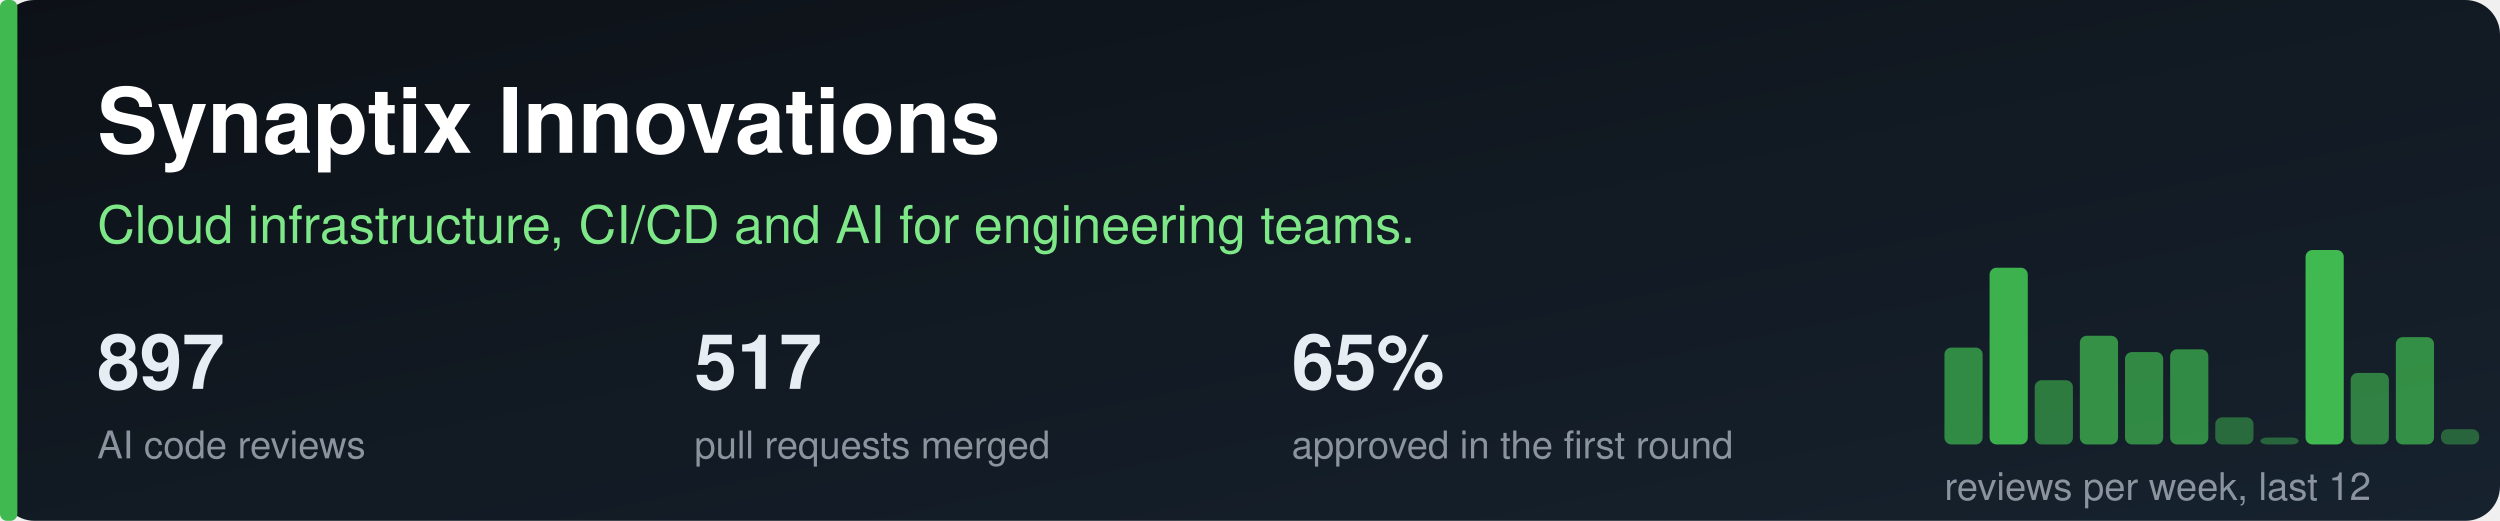
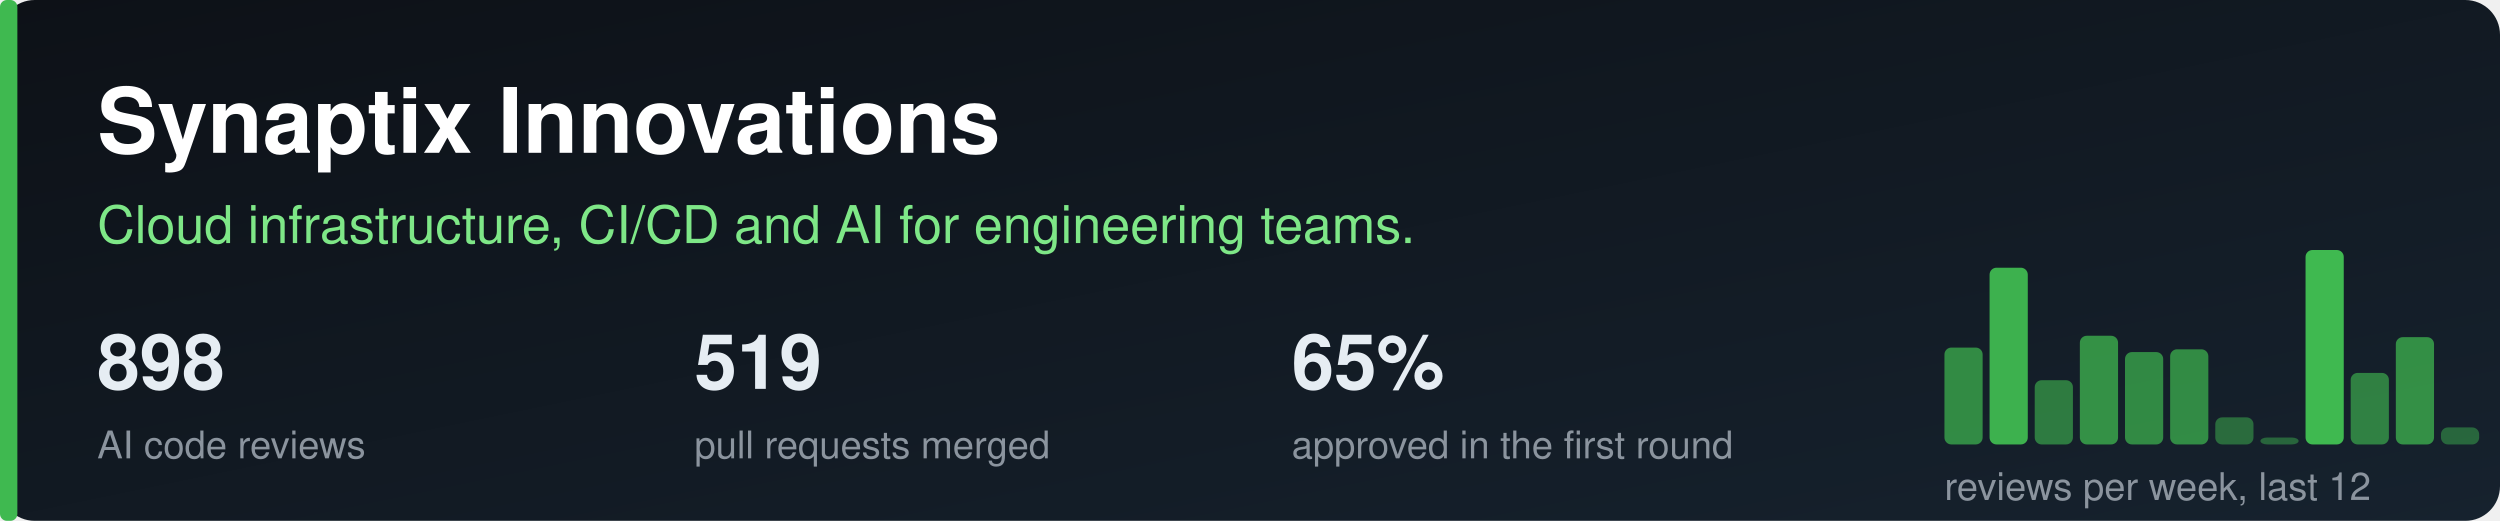
<svg xmlns="http://www.w3.org/2000/svg" width="720" height="150" viewBox="0 0 720 150" role="img" aria-label="Synaptix Innovations">
  <defs>
    <linearGradient id="g" x1="0" y1="0" x2="1" y2="1">
      <stop offset="0" stop-color="#0d1117" />
      <stop offset="1" stop-color="#16222e" />
    </linearGradient>
  </defs>
  <style>text{font-family:-apple-system,Segoe UI,Helvetica,Arial,sans-serif}.n{font-size:22px;font-weight:600;fill:#e6edf3}.l{font-size:11px;fill:#8b949e}</style>
  <rect width="720" height="150" rx="10" fill="url(#g)" />
  <rect x="0" y="0" width="5" height="150" rx="2" fill="#3fb950" />
  <text x="28" y="44" font-size="26" font-weight="700" fill="#ffffff">Synaptix Innovations</text>
  <text x="28" y="70" font-size="15" fill="#7ee787">Cloud infrastructure, CI/CD and AI for engineering teams.</text>
-   <text class="n" x="28" y="112">897</text>
+   <text class="n" x="28" y="112">898</text>
  <text class="l" x="28" y="132">AI code reviews</text>
-   <text class="n" x="200" y="112">517</text>
+   <text class="n" x="200" y="112">519</text>
  <text class="l" x="200" y="132">pull requests merged</text>
  <text class="n" x="372" y="112">65%</text>
  <text class="l" x="372" y="132">approved in the first round</text>
  <rect x="560" y="100.1" width="11" height="27.9" rx="2" fill="#3fb950" opacity="0.70" />
  <rect x="573" y="77.1" width="11" height="50.9" rx="2" fill="#3fb950" opacity="0.95" />
  <rect x="586" y="109.5" width="11" height="18.5" rx="2" fill="#3fb950" opacity="0.60" />
  <rect x="599" y="96.7" width="11" height="31.3" rx="2" fill="#3fb950" opacity="0.74" />
  <rect x="612" y="101.4" width="11" height="26.6" rx="2" fill="#3fb950" opacity="0.69" />
  <rect x="625" y="100.6" width="11" height="27.4" rx="2" fill="#3fb950" opacity="0.70" />
  <rect x="638" y="120.2" width="11" height="7.8" rx="2" fill="#3fb950" opacity="0.49" />
  <rect x="651" y="126.0" width="11" height="2.0" rx="2" fill="#3fb950" opacity="0.45" />
  <rect x="664" y="72.0" width="11" height="56.0" rx="2" fill="#3fb950" opacity="1.00" />
  <rect x="677" y="107.4" width="11" height="20.6" rx="2" fill="#3fb950" opacity="0.63" />
  <rect x="690" y="97.1" width="11" height="30.9" rx="2" fill="#3fb950" opacity="0.73" />
-   <rect x="703" y="123.6" width="11" height="4.4" rx="2" fill="#3fb950" opacity="0.45" />
+   <rect x="703" y="123.1" width="11" height="4.9" rx="2" fill="#3fb950" opacity="0.46" />
  <text class="l" x="560" y="144">reviews per week, last 12</text>
</svg>
